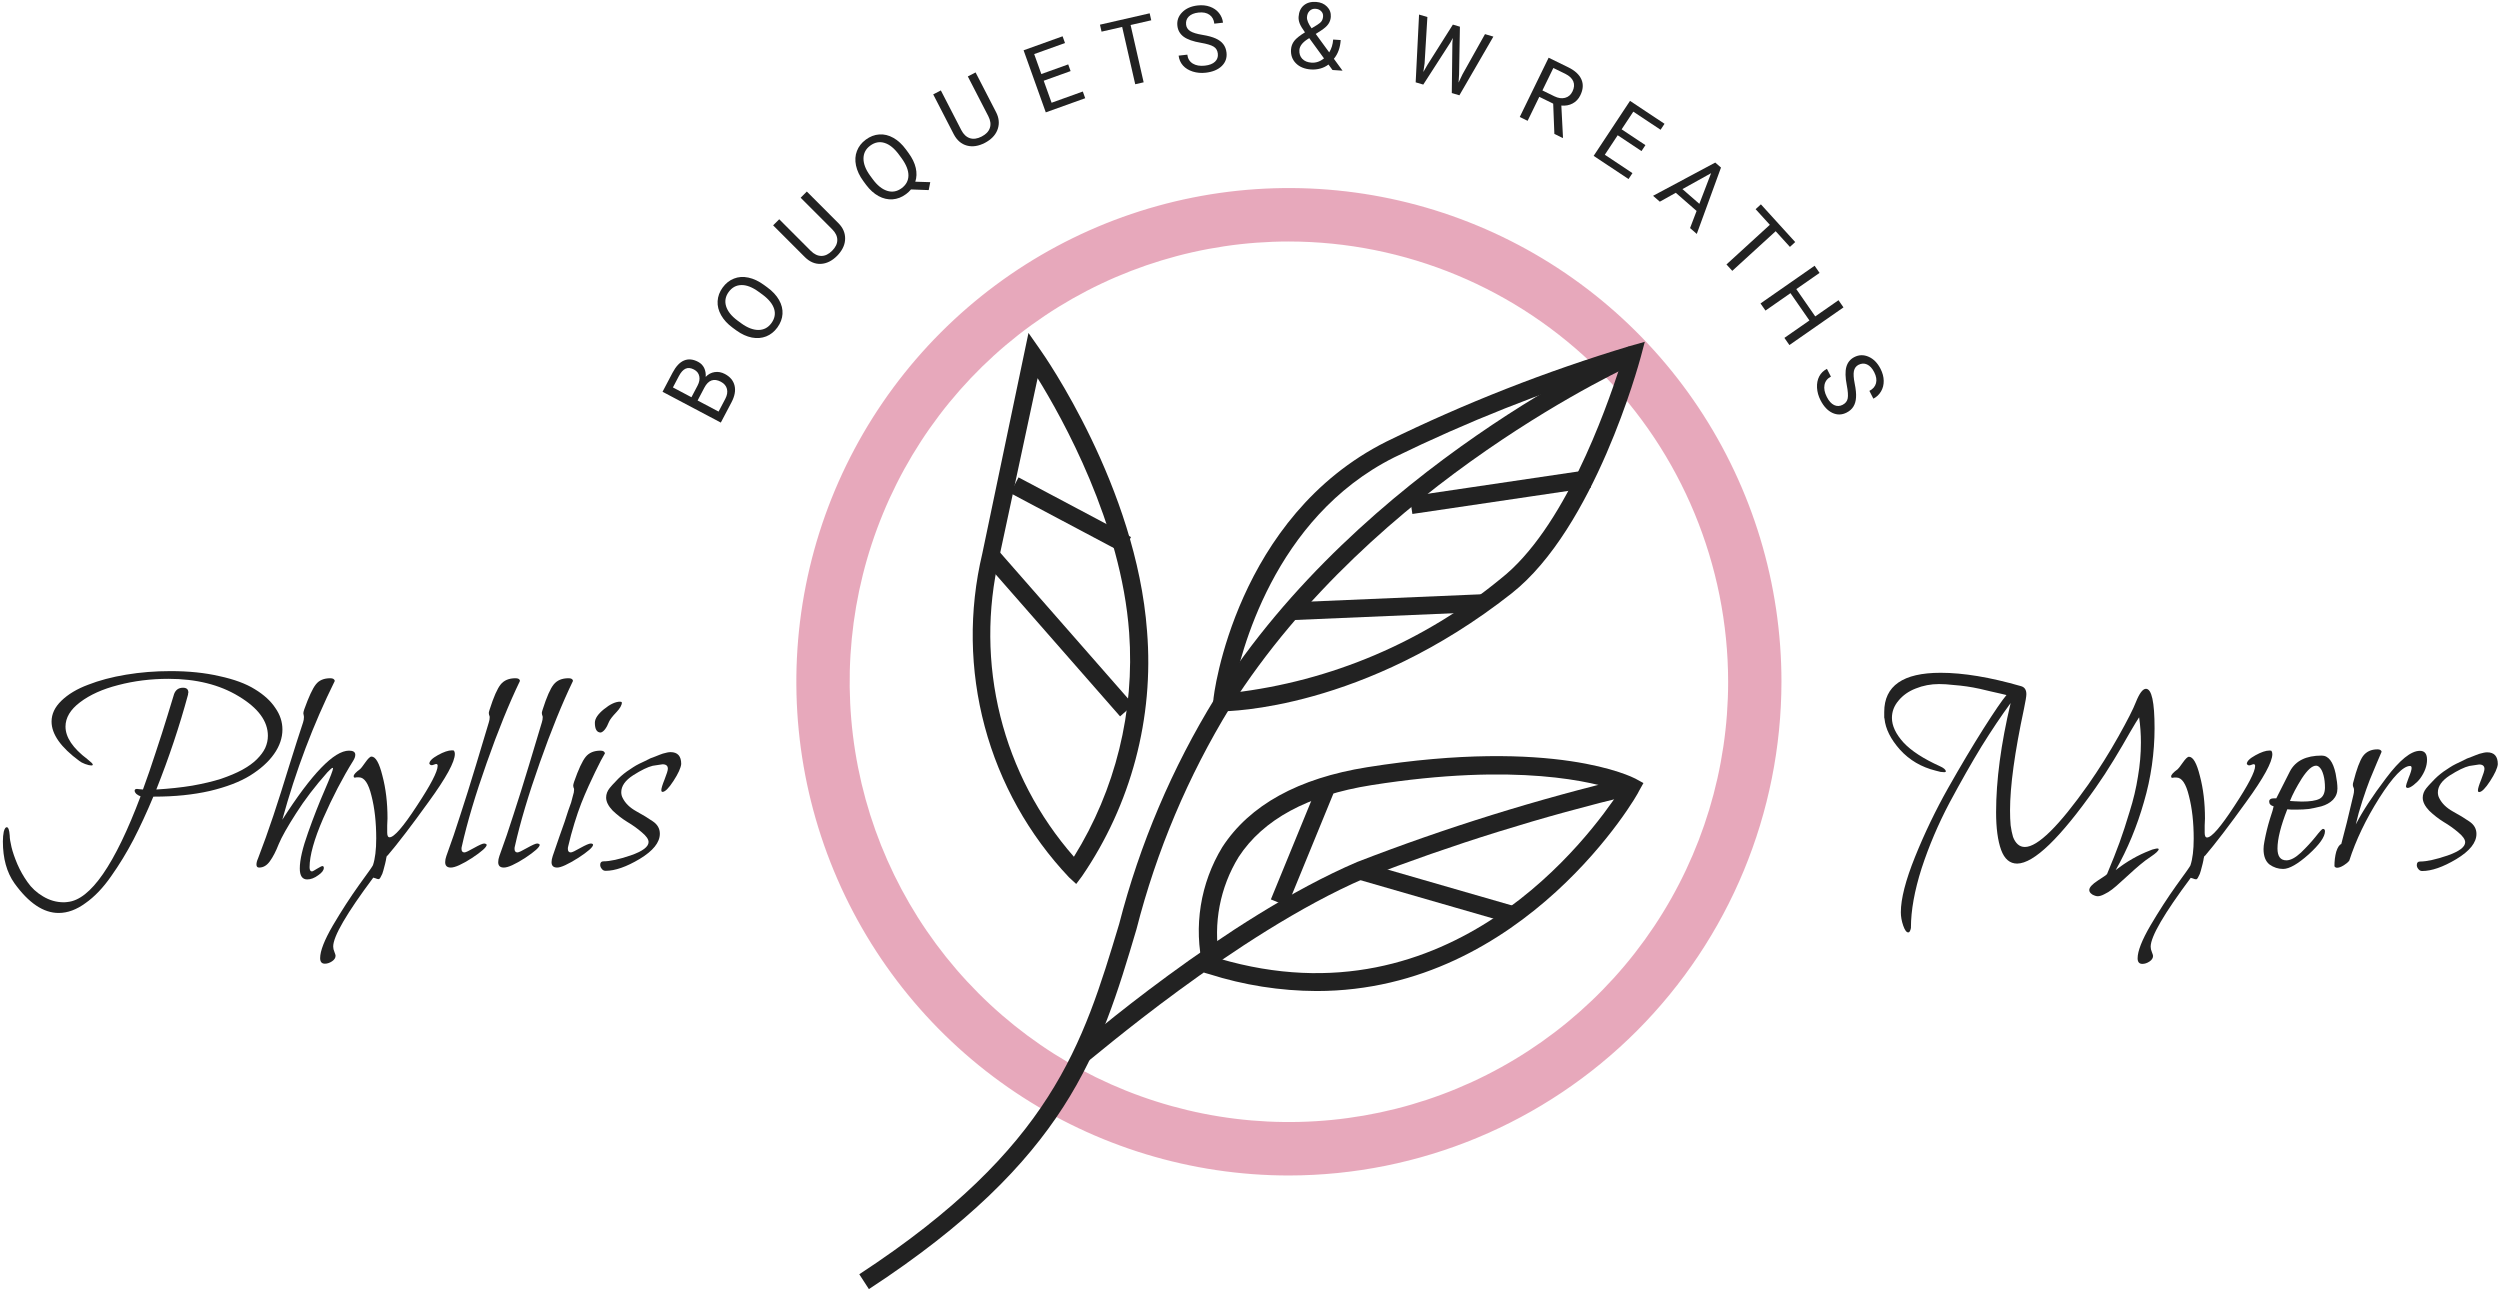
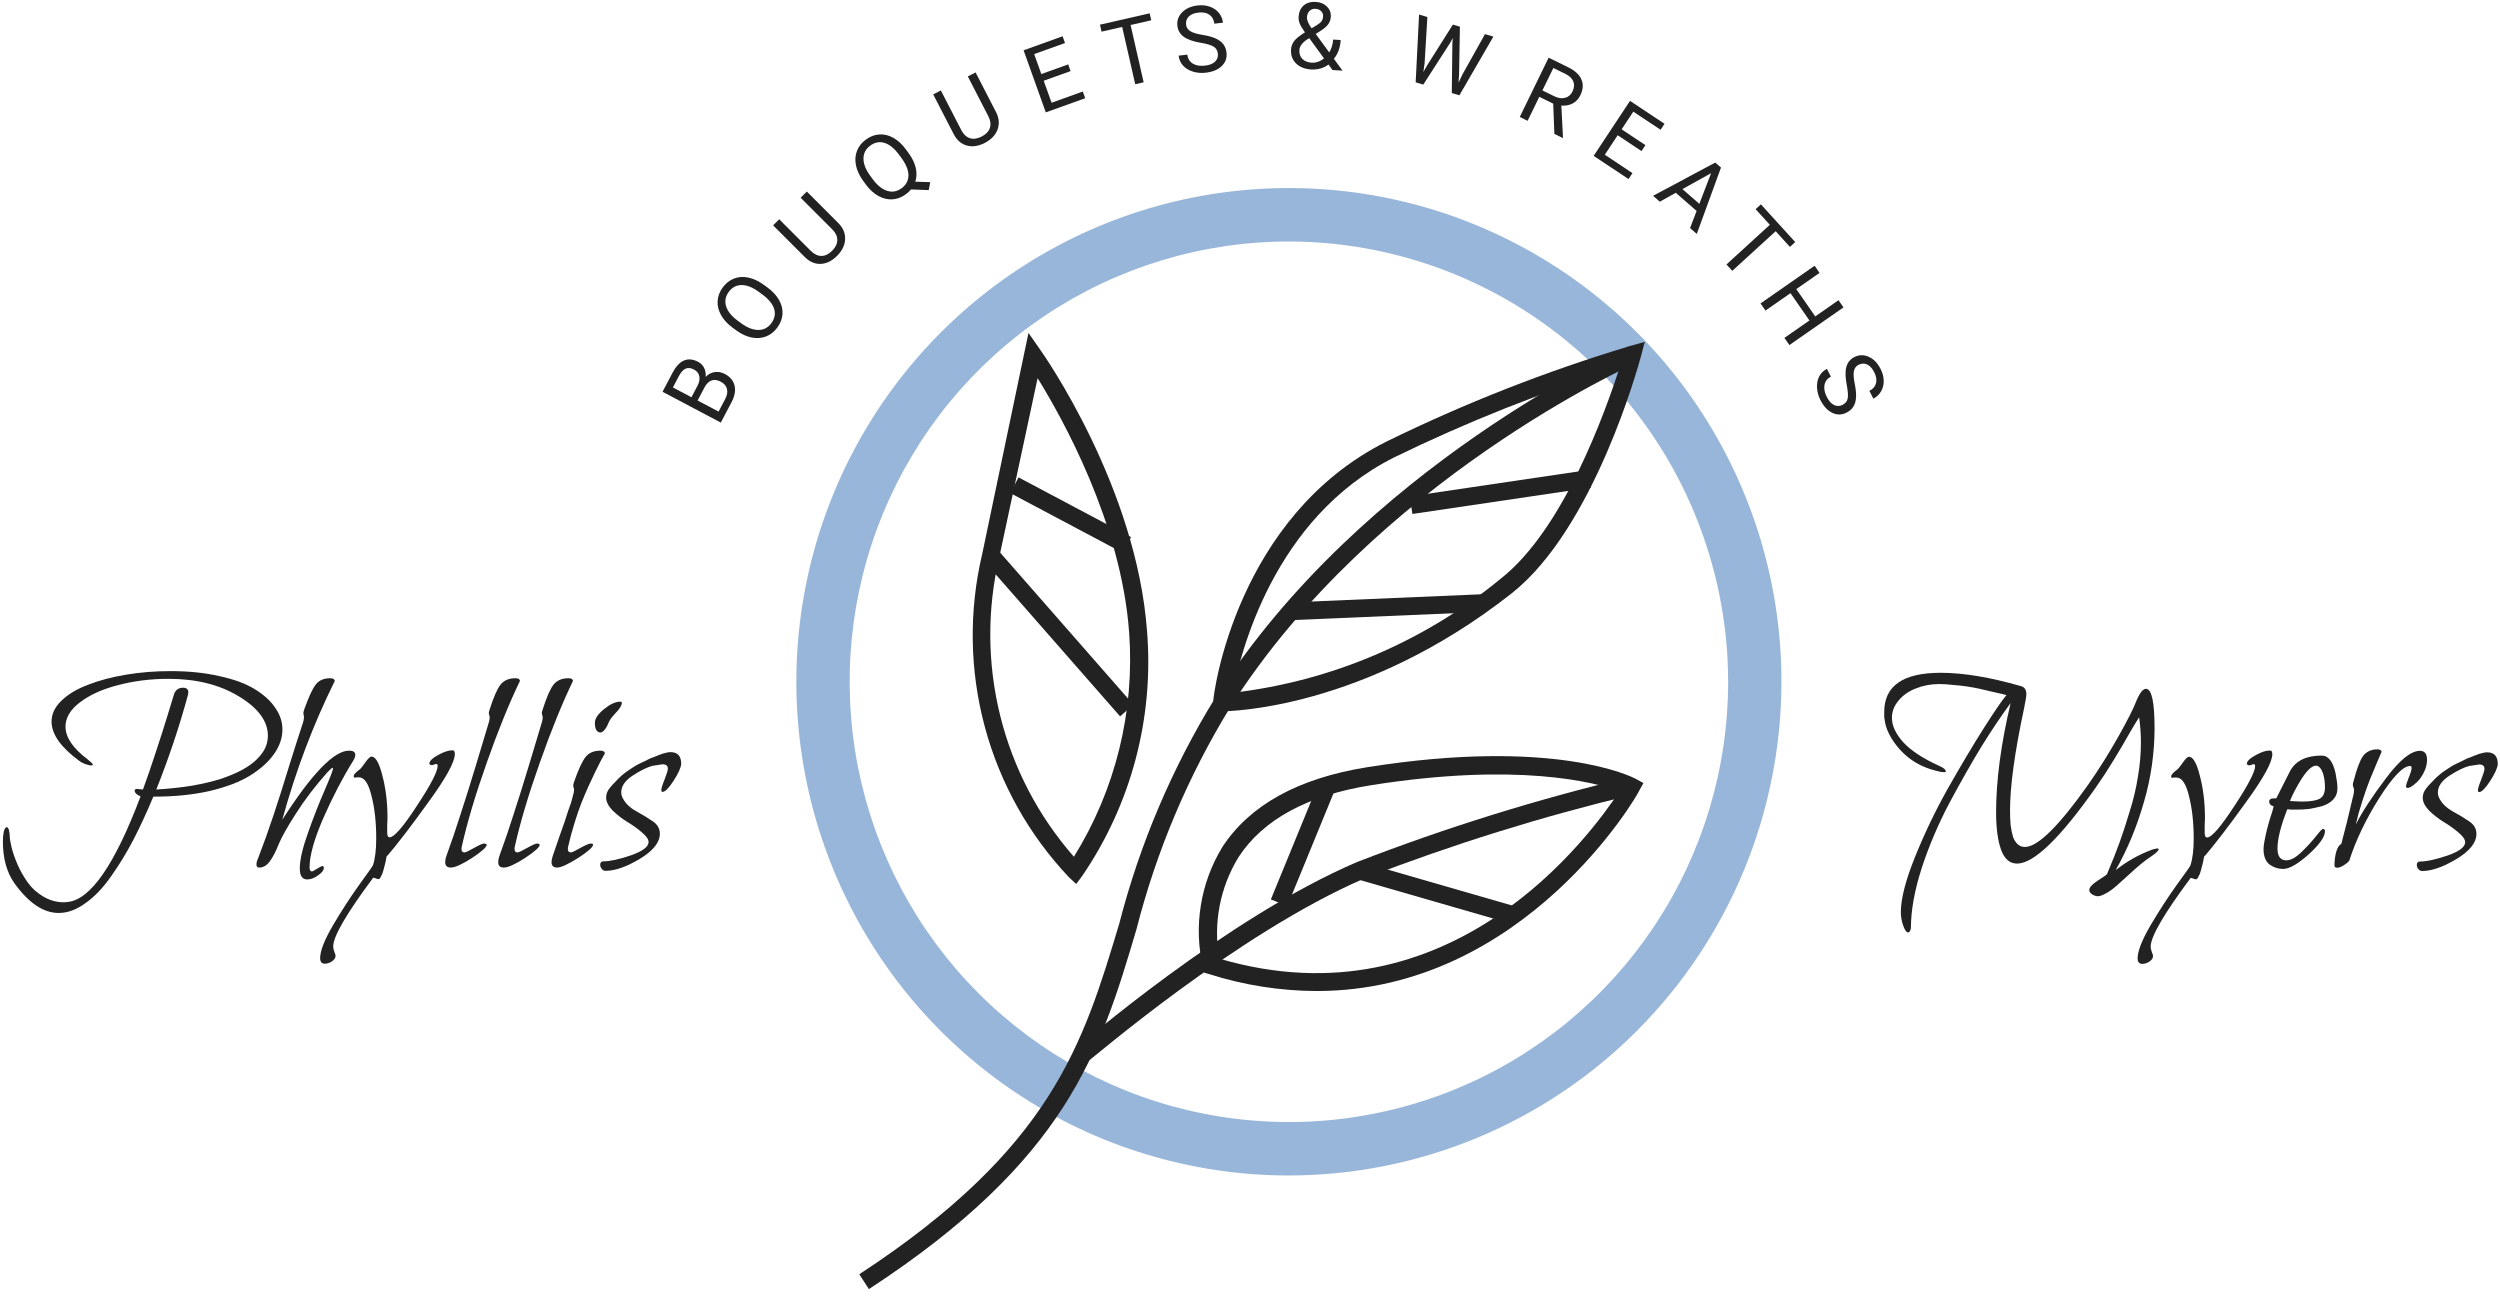
<svg xmlns="http://www.w3.org/2000/svg" width="194" height="101" viewBox="0 0 194 101" fill="none">
-   <path d="M100.019 91.218C92.459 91.218 85.069 88.971 78.784 84.761C72.498 80.551 67.599 74.567 64.706 67.567C61.813 60.566 61.056 52.862 62.531 45.431C64.006 37.999 67.646 31.172 72.992 25.814C78.337 20.456 85.148 16.807 92.562 15.329C99.976 13.85 107.662 14.609 114.646 17.509C121.63 20.409 127.599 25.319 131.799 31.62C135.999 37.92 138.241 45.328 138.241 52.905C138.229 63.062 134.198 72.801 127.033 79.983C119.867 87.165 110.152 91.206 100.019 91.218ZM100.019 18.74C93.278 18.74 86.688 20.743 81.082 24.497C75.477 28.252 71.108 33.588 68.529 39.831C65.949 46.073 65.274 52.943 66.589 59.57C67.904 66.198 71.15 72.285 75.917 77.064C80.684 81.842 86.757 85.096 93.369 86.414C99.981 87.732 106.834 87.056 113.063 84.47C119.291 81.884 124.614 77.505 128.359 71.886C132.105 66.268 134.104 59.662 134.104 52.905C134.092 43.847 130.497 35.164 124.107 28.759C117.718 22.355 109.055 18.752 100.019 18.74Z" fill="#D05278" fill-opacity="0.5" />
+   <path d="M100.019 91.218C92.459 91.218 85.069 88.971 78.784 84.761C72.498 80.551 67.599 74.567 64.706 67.567C61.813 60.566 61.056 52.862 62.531 45.431C64.006 37.999 67.646 31.172 72.992 25.814C78.337 20.456 85.148 16.807 92.562 15.329C99.976 13.85 107.662 14.609 114.646 17.509C121.63 20.409 127.599 25.319 131.799 31.62C135.999 37.92 138.241 45.328 138.241 52.905C138.229 63.062 134.198 72.801 127.033 79.983C119.867 87.165 110.152 91.206 100.019 91.218ZM100.019 18.74C93.278 18.74 86.688 20.743 81.082 24.497C75.477 28.252 71.108 33.588 68.529 39.831C65.949 46.073 65.274 52.943 66.589 59.57C67.904 66.198 71.15 72.285 75.917 77.064C80.684 81.842 86.757 85.096 93.369 86.414C99.981 87.732 106.834 87.056 113.063 84.47C119.291 81.884 124.614 77.505 128.359 71.886C132.105 66.268 134.104 59.662 134.104 52.905C134.092 43.847 130.497 35.164 124.107 28.759C117.718 22.355 109.055 18.752 100.019 18.74Z" fill="#336eb5" fill-opacity="0.5" />
  <path d="M83.514 68.596L82.961 68.087C79.842 64.792 77.591 60.768 76.415 56.381C75.239 51.995 75.174 47.383 76.225 42.964L79.81 25.836L80.721 27.139C81.02 27.558 88.189 37.799 89.011 48.983C89.557 55.714 87.775 62.428 83.962 67.997L83.514 68.596ZM80.527 29.31L77.54 43.248C76.587 47.304 76.616 51.529 77.624 55.571C78.632 59.614 80.59 63.355 83.335 66.484C86.564 61.286 88.065 55.195 87.622 49.087C87.009 40.613 82.454 32.469 80.497 29.31H80.527Z" fill="#222222" />
  <path d="M102.17 76.904C99.336 76.893 96.52 76.448 93.82 75.587L93.447 75.482L93.357 75.108C92.606 71.908 93.143 68.541 94.851 65.736C96.972 62.472 100.751 60.391 106.083 59.537C120.676 57.217 126.665 60.301 126.904 60.421L127.531 60.765L127.188 61.379C127.173 61.558 118.346 76.904 102.17 76.904ZM94.612 74.389C112.64 79.689 123.454 64.762 125.679 61.394C123.753 60.705 117.763 59.133 106.411 60.93C101.482 61.708 98.017 63.595 96.12 66.499C94.671 68.855 94.134 71.663 94.612 74.389Z" fill="#222222" />
  <path d="M94.836 55.196H94.059L94.149 54.417C94.149 53.833 95.956 40.089 107.591 34.265C113.674 31.285 119.988 28.807 126.471 26.854L127.636 26.525L127.322 27.708C127.173 28.247 123.723 40.988 117.3 46.048C105.814 55.091 95.284 55.196 94.836 55.196ZM125.679 28.546C119.682 30.415 113.835 32.737 108.189 35.493C98.809 40.194 96.24 50.749 95.657 53.758C103.284 52.87 110.495 49.804 116.434 44.925C121.378 41.062 124.589 31.855 125.679 28.546Z" fill="#222222" />
  <path d="M67.427 100.036L66.681 98.883C81.632 89.092 84.037 81.037 86.845 71.71C88.439 65.508 90.957 59.583 94.313 54.133C105.709 36.167 126.217 26.974 126.426 26.884L126.979 28.157C126.785 28.247 106.65 37.275 95.478 54.866C92.199 60.216 89.742 66.031 88.189 72.114C85.351 81.696 82.812 89.975 67.427 100.036Z" fill="#222222" />
  <path d="M84.425 82.354L83.529 81.306C83.648 81.216 95.15 71.23 105.321 66.888C112.22 64.217 119.291 62.016 126.486 60.301L126.8 61.648C119.692 63.347 112.706 65.523 105.889 68.161C95.896 72.473 84.545 82.354 84.425 82.354Z" fill="#222222" />
  <path d="M105.776 66.929L105.396 68.252L117.524 71.754L117.904 70.431L105.776 66.929Z" fill="#222222" />
  <path d="M102.207 61.042L98.619 69.794L99.89 70.318L103.478 61.566L102.207 61.042Z" fill="#222222" />
  <path d="M115.121 46.109L100.242 46.742L100.301 48.118L115.179 47.485L115.121 46.109Z" fill="#222222" />
  <path d="M123.259 36.469L109.399 38.521L109.6 39.884L123.46 37.832L123.259 36.469Z" fill="#222222" />
  <path d="M77.404 42.645L76.372 43.553L86.918 55.59L87.95 54.681L77.404 42.645Z" fill="#222222" />
  <path d="M79.039 37.045L78.396 38.263L87.122 42.893L87.765 41.676L79.039 37.045Z" fill="#222222" />
  <path d="M10.633 61.22C10.679 61.22 10.748 61.228 10.84 61.243C10.947 61.259 11.032 61.266 11.093 61.266C11.431 60.345 11.761 59.386 12.083 58.388C12.421 57.375 12.728 56.415 13.004 55.509C13.281 54.604 13.45 54.051 13.511 53.851C13.634 53.529 13.864 53.368 14.202 53.368C14.478 53.368 14.616 53.491 14.616 53.736C14.616 53.767 14.609 53.798 14.593 53.828C14.593 53.844 14.593 53.867 14.593 53.897C13.933 56.338 13.112 58.795 12.129 61.266C13.143 61.205 14.071 61.105 14.916 60.967C15.775 60.813 16.52 60.637 17.149 60.437C17.779 60.222 18.324 59.992 18.784 59.746C19.26 59.485 19.644 59.209 19.936 58.917C20.227 58.626 20.442 58.334 20.581 58.042C20.719 57.735 20.788 57.421 20.788 57.098C20.788 55.962 20.035 54.941 18.531 54.036C17.042 53.13 15.223 52.677 13.073 52.677C11.707 52.677 10.41 52.838 9.182 53.16C7.969 53.468 6.979 53.913 6.211 54.496C5.459 55.064 5.083 55.694 5.083 56.384C5.083 57.213 5.651 58.058 6.787 58.917C7.063 59.132 7.201 59.27 7.201 59.332C7.201 59.378 7.163 59.401 7.086 59.401C6.979 59.401 6.818 59.363 6.603 59.286C6.403 59.209 6.257 59.132 6.165 59.056C4.722 57.996 4.001 56.975 4.001 55.993C4.001 55.41 4.254 54.872 4.761 54.381C5.283 53.874 5.973 53.46 6.833 53.138C7.693 52.8 8.675 52.539 9.781 52.355C10.886 52.17 12.037 52.078 13.235 52.078C14.647 52.078 15.914 52.209 17.034 52.47C18.17 52.715 19.084 53.053 19.774 53.483C20.481 53.913 21.01 54.396 21.363 54.934C21.732 55.456 21.916 56.016 21.916 56.615C21.916 57.259 21.701 57.889 21.271 58.503C20.841 59.117 20.22 59.677 19.406 60.184C18.608 60.675 17.564 61.074 16.274 61.381C14.985 61.673 13.557 61.819 11.991 61.819C11.96 61.819 11.93 61.819 11.899 61.819C11.393 63.032 10.878 64.145 10.356 65.158C9.834 66.156 9.259 67.1 8.629 67.99C8 68.896 7.332 69.594 6.626 70.086C5.935 70.592 5.244 70.846 4.553 70.846C3.371 70.846 2.228 70.078 1.122 68.543C0.523 67.699 0.224 66.616 0.224 65.296C0.224 65.004 0.247 64.751 0.293 64.536C0.355 64.306 0.431 64.191 0.523 64.191C0.646 64.191 0.723 64.406 0.754 64.835C0.754 65.05 0.8 65.35 0.892 65.734C0.984 66.117 1.138 66.563 1.352 67.069C1.567 67.56 1.828 68.021 2.135 68.451C2.442 68.896 2.842 69.264 3.333 69.556C3.839 69.863 4.377 70.017 4.945 70.017C5.052 70.017 5.152 70.009 5.244 69.994C7.025 69.825 8.913 67.092 10.909 61.796C10.786 61.75 10.679 61.688 10.586 61.612C10.494 61.52 10.448 61.435 10.448 61.358C10.448 61.266 10.51 61.22 10.633 61.22Z" fill="#222222" />
  <path d="M27.409 59.033C26.579 60.368 25.804 61.857 25.083 63.5C24.377 65.127 24.023 66.394 24.023 67.299C24.023 67.514 24.085 67.622 24.208 67.622C24.254 67.622 24.384 67.553 24.599 67.415C24.829 67.276 24.968 67.207 25.014 67.207C25.09 67.207 25.129 67.253 25.129 67.346C25.129 67.53 24.983 67.722 24.691 67.921C24.4 68.136 24.116 68.244 23.839 68.244C23.456 68.244 23.264 67.96 23.264 67.392C23.264 66.731 23.479 65.803 23.908 64.605C24.338 63.392 24.768 62.295 25.198 61.312C25.628 60.314 25.843 59.754 25.843 59.631C25.843 59.601 25.835 59.585 25.82 59.585C25.758 59.585 25.62 59.7 25.405 59.931C24.438 61.021 23.624 62.088 22.964 63.132C22.304 64.16 21.859 64.951 21.629 65.503C21.414 66.056 21.183 66.501 20.938 66.839C20.707 67.161 20.431 67.323 20.109 67.323C19.971 67.323 19.901 67.246 19.901 67.092C19.901 66.954 19.94 66.8 20.017 66.632C20.431 65.557 20.83 64.444 21.214 63.293C21.598 62.141 22.005 60.859 22.435 59.447C22.88 58.019 23.241 56.891 23.517 56.062C23.563 55.924 23.586 55.786 23.586 55.648C23.586 55.586 23.578 55.532 23.563 55.486C23.548 55.425 23.54 55.379 23.54 55.348C23.54 55.287 23.563 55.187 23.609 55.049C23.962 54.066 24.261 53.422 24.507 53.114C24.753 52.792 25.129 52.631 25.635 52.631C25.835 52.631 25.95 52.7 25.981 52.838C24.308 56.215 22.949 59.808 21.905 63.615C24.192 60.038 25.919 58.25 27.086 58.25C27.409 58.25 27.57 58.357 27.57 58.572C27.57 58.71 27.516 58.864 27.409 59.033Z" fill="#222222" />
  <path d="M35.228 58.25C35.274 58.326 35.297 58.411 35.297 58.503C35.297 59.117 34.622 60.353 33.271 62.21C31.935 64.068 30.86 65.473 30.047 66.424V66.378C30.031 66.378 30.008 66.44 29.978 66.563C29.962 66.685 29.932 66.839 29.886 67.023C29.84 67.207 29.794 67.384 29.747 67.553C29.701 67.737 29.64 67.891 29.563 68.013C29.502 68.151 29.44 68.221 29.379 68.221C29.318 68.221 29.233 68.198 29.126 68.151C29.034 68.121 28.98 68.105 28.965 68.105C26.892 70.884 25.856 72.665 25.856 73.448C25.856 73.586 25.887 73.724 25.948 73.862C26.009 74.016 26.04 74.116 26.04 74.162C26.04 74.331 25.948 74.476 25.764 74.599C25.579 74.722 25.395 74.783 25.211 74.783C24.965 74.783 24.843 74.638 24.843 74.346C24.843 73.793 25.173 72.949 25.833 71.813C26.493 70.692 27.168 69.648 27.859 68.681C28.565 67.714 28.926 67.2 28.942 67.138C29.11 66.632 29.195 65.941 29.195 65.066C29.195 63.807 29.072 62.702 28.826 61.75C28.596 60.798 28.274 60.322 27.859 60.322C27.813 60.322 27.752 60.322 27.675 60.322L27.537 60.345C27.475 60.345 27.445 60.307 27.445 60.23C27.445 60.107 27.613 59.923 27.951 59.677C27.997 59.647 28.128 59.478 28.343 59.171C28.558 58.864 28.719 58.71 28.826 58.71C29.149 58.71 29.433 59.209 29.678 60.207C29.939 61.19 30.07 62.287 30.07 63.5C30.07 63.623 30.062 63.807 30.047 64.053C30.047 64.298 30.047 64.482 30.047 64.605C30.047 64.851 30.108 64.974 30.231 64.974C30.584 64.974 31.29 64.16 32.349 62.533C33.424 60.906 33.962 59.869 33.962 59.424C33.962 59.332 33.923 59.286 33.846 59.286C33.816 59.286 33.762 59.301 33.685 59.332C33.608 59.363 33.547 59.378 33.501 59.378C33.424 59.378 33.363 59.34 33.317 59.263C33.317 59.063 33.539 58.841 33.984 58.595C34.43 58.349 34.791 58.227 35.067 58.227C35.144 58.227 35.197 58.234 35.228 58.25Z" fill="#222222" />
  <path d="M40.349 52.838C39.505 54.588 38.645 56.707 37.77 59.194C36.895 61.665 36.25 63.83 35.836 65.688C35.82 65.734 35.812 65.795 35.812 65.872C35.812 66.056 35.889 66.148 36.043 66.148C36.135 66.148 36.38 66.033 36.78 65.803C37.194 65.572 37.455 65.457 37.563 65.457C37.655 65.457 37.724 65.488 37.77 65.549C37.77 65.734 37.386 66.079 36.618 66.586C35.851 67.077 35.306 67.323 34.983 67.323C34.692 67.323 34.546 67.184 34.546 66.908C34.546 66.754 34.577 66.593 34.638 66.424C35.037 65.334 35.406 64.252 35.743 63.178C36.096 62.103 36.496 60.829 36.941 59.355C37.386 57.866 37.716 56.768 37.931 56.062C37.977 55.924 38 55.786 38 55.648C38 55.586 37.985 55.532 37.954 55.486C37.939 55.425 37.931 55.371 37.931 55.325C37.931 55.279 37.954 55.187 38 55.049C38.307 54.082 38.591 53.437 38.852 53.114C39.113 52.792 39.497 52.631 40.004 52.631C40.218 52.631 40.334 52.7 40.349 52.838Z" fill="#222222" />
  <path d="M44.464 52.838C43.62 54.588 42.76 56.707 41.885 59.194C41.01 61.665 40.365 63.83 39.951 65.688C39.935 65.734 39.928 65.795 39.928 65.872C39.928 66.056 40.005 66.148 40.158 66.148C40.25 66.148 40.496 66.033 40.895 65.803C41.309 65.572 41.57 65.457 41.678 65.457C41.77 65.457 41.839 65.488 41.885 65.549C41.885 65.734 41.501 66.079 40.734 66.586C39.966 67.077 39.421 67.323 39.099 67.323C38.807 67.323 38.661 67.184 38.661 66.908C38.661 66.754 38.692 66.593 38.753 66.424C39.153 65.334 39.521 64.252 39.859 63.178C40.212 62.103 40.611 60.829 41.056 59.355C41.501 57.866 41.831 56.768 42.046 56.062C42.092 55.924 42.115 55.786 42.115 55.648C42.115 55.586 42.1 55.532 42.069 55.486C42.054 55.425 42.046 55.371 42.046 55.325C42.046 55.279 42.069 55.187 42.115 55.049C42.422 54.082 42.706 53.437 42.967 53.114C43.228 52.792 43.612 52.631 44.119 52.631C44.334 52.631 44.449 52.7 44.464 52.838Z" fill="#222222" />
  <path d="M48.257 54.519C48.257 54.719 48.111 54.972 47.82 55.279C47.528 55.586 47.344 55.824 47.267 55.993C47.067 56.499 46.852 56.783 46.622 56.845C46.315 56.845 46.162 56.592 46.162 56.085C46.162 55.763 46.4 55.41 46.875 55.026C47.351 54.642 47.766 54.45 48.119 54.45C48.196 54.45 48.242 54.473 48.257 54.519ZM46.944 58.457C46.914 58.503 46.806 58.695 46.622 59.033C46.453 59.37 46.307 59.662 46.185 59.908C46.062 60.153 45.893 60.514 45.678 60.99C45.463 61.466 45.271 61.919 45.102 62.349C44.934 62.778 44.757 63.293 44.573 63.891C44.389 64.49 44.227 65.089 44.089 65.688C44.074 65.734 44.066 65.795 44.066 65.872C44.066 66.056 44.143 66.148 44.296 66.148C44.389 66.148 44.634 66.033 45.033 65.803C45.448 65.572 45.716 65.457 45.839 65.457C45.947 65.457 46.008 65.488 46.023 65.549C46.023 65.734 45.632 66.079 44.849 66.586C44.066 67.077 43.529 67.323 43.237 67.323C42.945 67.323 42.8 67.184 42.8 66.908C42.8 66.77 42.83 66.609 42.892 66.424C43.06 65.948 43.229 65.457 43.398 64.951C43.583 64.444 43.721 64.053 43.813 63.776C43.905 63.5 43.997 63.216 44.089 62.924C44.197 62.633 44.273 62.418 44.319 62.279C44.365 62.126 44.404 61.98 44.434 61.842C44.481 61.688 44.511 61.573 44.527 61.496C44.542 61.42 44.55 61.343 44.55 61.266C44.55 61.205 44.534 61.151 44.504 61.105C44.488 61.044 44.481 60.998 44.481 60.967C44.481 60.906 44.504 60.806 44.55 60.667C44.887 59.7 45.187 59.056 45.448 58.733C45.709 58.411 46.093 58.25 46.599 58.25C46.799 58.25 46.914 58.319 46.944 58.457Z" fill="#222222" />
  <path d="M52.862 59.286C52.831 59.593 52.632 60.03 52.263 60.598C51.895 61.166 51.611 61.45 51.411 61.45C51.35 61.45 51.319 61.404 51.319 61.312C51.319 61.174 51.404 60.898 51.572 60.483C51.741 60.053 51.826 59.777 51.826 59.654C51.826 59.424 51.688 59.309 51.411 59.309C51.365 59.309 51.112 59.347 50.651 59.424C50.267 59.516 49.761 59.762 49.131 60.161C48.517 60.56 48.21 60.998 48.21 61.474C48.21 61.642 48.249 61.796 48.325 61.934C48.525 62.333 48.87 62.671 49.362 62.947C49.868 63.224 50.298 63.485 50.651 63.73C51.02 63.976 51.204 64.298 51.204 64.697C51.204 65.373 50.682 66.025 49.638 66.655C48.609 67.269 47.727 67.576 46.99 67.576C46.867 67.576 46.767 67.522 46.691 67.415C46.614 67.323 46.575 67.223 46.575 67.115C46.575 66.931 46.66 66.839 46.829 66.839C47.335 66.839 48.041 66.685 48.947 66.378C49.868 66.056 50.329 65.711 50.329 65.342C50.329 65.127 50.152 64.874 49.799 64.582C49.462 64.29 49.085 64.022 48.671 63.776C48.272 63.531 47.896 63.239 47.542 62.901C47.205 62.548 47.036 62.21 47.036 61.888C47.036 61.627 47.128 61.381 47.312 61.151C47.45 60.982 47.596 60.821 47.75 60.667C47.903 60.499 48.049 60.353 48.187 60.23C48.325 60.107 48.479 59.984 48.648 59.862C48.832 59.739 48.993 59.631 49.131 59.539C49.27 59.447 49.431 59.355 49.615 59.263C49.799 59.171 49.945 59.102 50.053 59.056C50.16 58.994 50.298 58.925 50.467 58.848C50.651 58.772 50.774 58.725 50.836 58.71C50.912 58.679 51.027 58.633 51.181 58.572C51.334 58.511 51.419 58.48 51.434 58.48C51.695 58.403 51.895 58.365 52.033 58.365C52.586 58.365 52.862 58.672 52.862 59.286Z" fill="#222222" />
  <path d="M166.526 53.452C166.971 53.452 167.194 54.473 167.194 56.514C167.194 57.451 167.125 58.41 166.986 59.393C166.848 60.36 166.641 61.312 166.365 62.248C166.104 63.169 165.789 64.075 165.421 64.966C165.052 65.856 164.638 66.708 164.177 67.522C165.021 66.862 165.904 66.355 166.825 66.002C166.963 65.94 167.079 65.902 167.171 65.887C167.278 65.856 167.363 65.841 167.424 65.841C167.485 65.856 167.516 65.871 167.516 65.887C167.516 66.009 167.309 66.209 166.894 66.485C166.633 66.654 166.357 66.862 166.065 67.107C165.774 67.353 165.513 67.583 165.282 67.798C165.052 68.013 164.814 68.228 164.569 68.443C164.323 68.673 164.1 68.865 163.901 69.018C163.701 69.172 163.502 69.295 163.302 69.387C163.102 69.494 162.926 69.548 162.772 69.548C162.696 69.548 162.604 69.525 162.496 69.479C162.404 69.448 162.32 69.394 162.243 69.318C162.166 69.241 162.128 69.156 162.128 69.064C162.128 68.865 162.35 68.619 162.795 68.328C163.256 68.036 163.494 67.867 163.509 67.821C163.908 66.869 164.231 66.055 164.476 65.38C164.722 64.704 164.983 63.906 165.259 62.985C165.551 62.064 165.766 61.158 165.904 60.268C166.058 59.377 166.134 58.495 166.134 57.62C166.134 56.96 166.088 56.307 165.996 55.662C165.889 55.816 165.651 56.207 165.282 56.837C164.929 57.466 164.515 58.172 164.039 58.955C163.563 59.738 163.087 60.468 162.611 61.143C159.863 65.042 157.837 67 156.532 67.015C155.964 67.015 155.549 66.662 155.288 65.956C155.027 65.234 154.897 64.259 154.897 63.031C154.897 60.56 155.273 57.735 156.025 54.557C155.304 55.54 154.552 56.66 153.769 57.919C153.001 59.178 152.172 60.636 151.282 62.294C150.407 63.952 149.685 65.649 149.117 67.383C148.564 69.118 148.288 70.653 148.288 71.989V72.012C148.242 72.242 148.173 72.357 148.081 72.357C147.943 72.357 147.812 72.181 147.689 71.828C147.567 71.475 147.505 71.129 147.505 70.791C147.505 69.748 147.874 68.312 148.61 66.485C149.347 64.659 150.199 62.885 151.167 61.166C152.149 59.431 153.062 57.896 153.907 56.56C154.766 55.209 155.365 54.334 155.703 53.935C155.626 53.92 155.465 53.882 155.219 53.82C154.974 53.759 154.736 53.705 154.505 53.659C154.275 53.598 153.984 53.529 153.63 53.452C153.277 53.375 152.94 53.314 152.617 53.267C152.31 53.221 151.957 53.183 151.558 53.152C151.174 53.106 150.813 53.083 150.476 53.083C149.831 53.083 149.225 53.198 148.656 53.429C148.104 53.644 147.659 53.958 147.321 54.373C146.983 54.772 146.814 55.217 146.814 55.708C146.814 56.322 147.114 56.96 147.712 57.62C148.311 58.264 149.255 58.879 150.545 59.462C150.821 59.585 150.975 59.715 151.005 59.853C151.005 59.869 150.99 59.884 150.959 59.9C150.944 59.915 150.913 59.922 150.867 59.922C150.79 59.922 150.698 59.915 150.591 59.9C150.499 59.869 150.376 59.838 150.222 59.807C149.102 59.531 148.173 58.986 147.436 58.172C146.715 57.359 146.315 56.56 146.239 55.778C146.239 55.747 146.231 55.716 146.216 55.685C146.216 55.639 146.216 55.601 146.216 55.57C146.216 55.524 146.216 55.486 146.216 55.455C146.216 55.409 146.216 55.371 146.216 55.34C146.216 55.309 146.216 55.279 146.216 55.248C146.216 53.221 147.674 52.208 150.591 52.208C152.356 52.208 154.436 52.554 156.831 53.245C157.108 53.321 157.246 53.529 157.246 53.866C157.246 54.035 157.184 54.411 157.062 54.995C156.34 58.372 155.979 61.005 155.979 62.893C155.979 63.323 155.995 63.707 156.025 64.044C156.071 64.382 156.133 64.681 156.21 64.942C156.302 65.188 156.424 65.38 156.578 65.518C156.731 65.656 156.916 65.725 157.131 65.725C158.129 65.725 159.771 64.106 162.059 60.867C162.903 59.654 163.678 58.418 164.384 57.159C165.091 55.9 165.543 55.01 165.743 54.488C166.019 53.797 166.28 53.452 166.526 53.452Z" fill="#222222" />
  <path d="M176.264 58.264C176.31 58.341 176.333 58.426 176.333 58.518C176.333 59.132 175.658 60.368 174.307 62.225C172.971 64.083 171.896 65.487 171.083 66.439V66.393C171.067 66.393 171.044 66.455 171.014 66.578C170.998 66.7 170.968 66.854 170.922 67.038C170.876 67.222 170.83 67.399 170.783 67.568C170.737 67.752 170.676 67.905 170.599 68.028C170.538 68.166 170.476 68.235 170.415 68.235C170.354 68.235 170.269 68.212 170.162 68.166C170.07 68.136 170.016 68.12 170.001 68.12C167.928 70.899 166.892 72.68 166.892 73.463C166.892 73.601 166.923 73.739 166.984 73.877C167.045 74.031 167.076 74.13 167.076 74.177C167.076 74.345 166.984 74.491 166.8 74.614C166.615 74.737 166.431 74.798 166.247 74.798C166.001 74.798 165.879 74.652 165.879 74.361C165.879 73.808 166.209 72.964 166.869 71.828C167.529 70.707 168.204 69.663 168.895 68.696C169.601 67.729 169.962 67.215 169.978 67.153C170.146 66.647 170.231 65.956 170.231 65.081C170.231 63.822 170.108 62.717 169.862 61.765C169.632 60.813 169.31 60.337 168.895 60.337C168.849 60.337 168.788 60.337 168.711 60.337L168.573 60.36C168.511 60.36 168.481 60.322 168.481 60.245C168.481 60.122 168.65 59.938 168.987 59.692C169.033 59.661 169.164 59.493 169.379 59.186C169.594 58.879 169.755 58.725 169.862 58.725C170.185 58.725 170.469 59.224 170.714 60.222C170.975 61.204 171.106 62.302 171.106 63.515C171.106 63.638 171.098 63.822 171.083 64.067C171.083 64.313 171.083 64.497 171.083 64.62C171.083 64.866 171.144 64.989 171.267 64.989C171.62 64.989 172.326 64.175 173.386 62.548C174.46 60.92 174.998 59.884 174.998 59.439C174.998 59.347 174.959 59.301 174.882 59.301C174.852 59.301 174.798 59.316 174.721 59.347C174.644 59.377 174.583 59.393 174.537 59.393C174.46 59.393 174.399 59.355 174.353 59.278C174.353 59.078 174.575 58.855 175.021 58.61C175.466 58.364 175.827 58.242 176.103 58.242C176.18 58.242 176.233 58.249 176.264 58.264Z" fill="#222222" />
  <path d="M181.247 60.038C181.339 60.514 181.385 60.897 181.385 61.189C181.385 61.527 181.27 61.818 181.04 62.064C180.809 62.294 180.51 62.463 180.141 62.571C179.773 62.663 179.443 62.732 179.151 62.778C178.86 62.809 178.583 62.824 178.322 62.824C178.169 62.824 177.992 62.824 177.793 62.824C177.608 62.809 177.509 62.801 177.493 62.801C176.987 64.091 176.733 65.104 176.733 65.841C176.733 66.455 176.964 66.762 177.424 66.762C177.747 66.762 178.123 66.562 178.553 66.163C178.982 65.749 179.359 65.342 179.681 64.942C180.003 64.528 180.195 64.321 180.257 64.321C180.364 64.321 180.418 64.382 180.418 64.505C180.418 64.935 179.996 65.534 179.151 66.301C178.307 67.053 177.647 67.43 177.171 67.43C176.787 67.43 176.434 67.314 176.112 67.084C175.805 66.838 175.651 66.439 175.651 65.887C175.651 65.718 175.674 65.518 175.72 65.288C175.828 64.704 175.966 64.136 176.135 63.584C176.319 63.031 176.419 62.694 176.434 62.571C176.204 62.509 176.089 62.386 176.089 62.202C176.089 62.033 176.219 61.949 176.48 61.949H176.641C177.255 60.736 177.608 60.038 177.701 59.853C178.13 59.04 178.952 58.633 180.164 58.633C180.686 58.633 181.047 59.101 181.247 60.038ZM180.418 61.143C180.418 60.759 180.379 60.429 180.303 60.153C180.226 59.876 180.134 59.684 180.026 59.577C179.934 59.47 179.834 59.416 179.727 59.416C179.42 59.416 179.052 59.746 178.622 60.406C178.207 61.066 177.9 61.65 177.701 62.156C177.731 62.156 177.854 62.164 178.069 62.179C178.284 62.194 178.468 62.202 178.622 62.202C179.251 62.202 179.704 62.133 179.98 61.995C180.257 61.857 180.402 61.573 180.418 61.143Z" fill="#222222" />
  <path d="M187.808 60.406C187.685 60.575 187.516 60.744 187.301 60.913C187.102 61.066 186.948 61.143 186.841 61.143C186.749 61.143 186.703 61.097 186.703 61.005C186.703 60.943 186.772 60.728 186.91 60.36C187.063 59.992 187.14 59.738 187.14 59.6C187.14 59.493 187.102 59.439 187.025 59.439C186.488 59.439 185.689 60.268 184.63 61.926C183.586 63.584 182.811 65.204 182.304 66.785C182.212 66.907 182.066 67.03 181.867 67.153C181.667 67.276 181.498 67.337 181.36 67.337C181.268 67.337 181.199 67.299 181.153 67.222C181.153 66.808 181.199 66.432 181.291 66.094C181.399 65.756 181.529 65.557 181.683 65.495C182.02 64.221 182.258 63.269 182.397 62.64L182.627 61.673C182.658 61.565 182.673 61.442 182.673 61.304C182.673 61.227 182.658 61.158 182.627 61.097C182.596 61.035 182.581 60.974 182.581 60.913C182.581 60.821 182.596 60.736 182.627 60.659C182.872 59.692 183.118 59.032 183.364 58.679C183.625 58.326 184.001 58.149 184.492 58.149C184.676 58.149 184.784 58.211 184.814 58.334C184.799 58.38 184.684 58.648 184.469 59.139C184.269 59.631 184.078 60.091 183.893 60.521C183.724 60.951 183.533 61.496 183.318 62.156C183.103 62.816 182.934 63.423 182.811 63.975C183.318 62.977 184.101 61.78 185.16 60.383C186.219 58.971 187.094 58.264 187.785 58.264C188.153 58.264 188.338 58.495 188.338 58.955C188.338 59.431 188.161 59.915 187.808 60.406Z" fill="#222222" />
  <path d="M193.83 59.301C193.8 59.608 193.6 60.045 193.232 60.613C192.863 61.181 192.579 61.465 192.38 61.465C192.318 61.465 192.288 61.419 192.288 61.327C192.288 61.189 192.372 60.913 192.541 60.498C192.71 60.068 192.794 59.792 192.794 59.669C192.794 59.439 192.656 59.324 192.38 59.324C192.334 59.324 192.08 59.362 191.62 59.439C191.236 59.531 190.729 59.777 190.1 60.176C189.486 60.575 189.179 61.013 189.179 61.488C189.179 61.657 189.217 61.811 189.294 61.949C189.494 62.348 189.839 62.686 190.33 62.962C190.837 63.239 191.267 63.499 191.62 63.745C191.988 63.991 192.172 64.313 192.172 64.712C192.172 65.388 191.651 66.04 190.607 66.67C189.578 67.284 188.695 67.591 187.958 67.591C187.836 67.591 187.736 67.537 187.659 67.43C187.582 67.337 187.544 67.238 187.544 67.13C187.544 66.946 187.628 66.854 187.797 66.854C188.304 66.854 189.01 66.7 189.916 66.393C190.837 66.071 191.297 65.725 191.297 65.357C191.297 65.142 191.121 64.889 190.768 64.597C190.43 64.305 190.054 64.037 189.639 63.791C189.24 63.545 188.864 63.254 188.511 62.916C188.173 62.563 188.004 62.225 188.004 61.903C188.004 61.642 188.097 61.396 188.281 61.166C188.419 60.997 188.565 60.836 188.718 60.682C188.872 60.514 189.018 60.368 189.156 60.245C189.294 60.122 189.448 59.999 189.616 59.876C189.801 59.754 189.962 59.646 190.1 59.554C190.238 59.462 190.399 59.37 190.584 59.278C190.768 59.186 190.914 59.117 191.021 59.071C191.129 59.009 191.267 58.94 191.436 58.863C191.62 58.786 191.743 58.74 191.804 58.725C191.881 58.694 191.996 58.648 192.149 58.587C192.303 58.526 192.387 58.495 192.403 58.495C192.664 58.418 192.863 58.38 193.001 58.38C193.554 58.38 193.83 58.687 193.83 59.301Z" fill="#222222" />
  <path d="M55.935 32.793L51.413 30.401L52.192 28.921C52.451 28.43 52.746 28.115 53.079 27.976C53.413 27.834 53.779 27.869 54.176 28.079C54.388 28.191 54.543 28.35 54.644 28.556C54.742 28.762 54.781 28.992 54.761 29.247C54.958 29.038 55.19 28.914 55.457 28.875C55.722 28.833 55.988 28.882 56.253 29.022C56.659 29.237 56.908 29.537 57.002 29.923C57.095 30.309 57.015 30.742 56.762 31.223L55.935 32.793ZM54.135 31.078L55.762 31.939L56.281 30.953C56.427 30.675 56.471 30.419 56.412 30.183C56.352 29.945 56.196 29.759 55.943 29.625C55.399 29.337 54.97 29.49 54.658 30.083L54.135 31.078ZM53.656 30.825L54.131 29.923C54.268 29.662 54.313 29.419 54.264 29.195C54.217 28.968 54.081 28.796 53.857 28.677C53.609 28.546 53.391 28.523 53.202 28.609C53.012 28.694 52.839 28.885 52.683 29.181L52.218 30.064L53.656 30.825Z" fill="#222222" />
  <path d="M59.542 22.3C59.946 22.595 60.251 22.922 60.454 23.279C60.656 23.635 60.745 23.996 60.722 24.363C60.7 24.729 60.567 25.078 60.325 25.412C60.088 25.738 59.798 25.969 59.456 26.105C59.112 26.24 58.742 26.269 58.345 26.194C57.947 26.116 57.552 25.936 57.16 25.655L56.862 25.438C56.464 25.148 56.164 24.822 55.96 24.461C55.756 24.101 55.665 23.735 55.687 23.366C55.709 22.993 55.838 22.644 56.075 22.318C56.316 21.986 56.608 21.753 56.953 21.619C57.296 21.481 57.669 21.455 58.073 21.541C58.475 21.625 58.877 21.815 59.281 22.109L59.542 22.3ZM58.88 22.648C58.39 22.29 57.943 22.114 57.539 22.121C57.133 22.126 56.801 22.306 56.543 22.66C56.293 23.005 56.227 23.373 56.345 23.764C56.463 24.151 56.752 24.518 57.214 24.863L57.517 25.085C57.992 25.432 58.438 25.605 58.855 25.605C59.272 25.602 59.607 25.425 59.862 25.074C60.118 24.722 60.189 24.356 60.074 23.976C59.957 23.595 59.661 23.227 59.187 22.872L58.88 22.648Z" fill="#222222" />
  <path d="M62.609 14.863L65.068 17.324C65.407 17.667 65.579 18.055 65.582 18.486C65.588 18.915 65.421 19.326 65.084 19.717L64.963 19.849C64.568 20.246 64.146 20.455 63.698 20.477C63.249 20.499 62.836 20.324 62.459 19.953L59.995 17.487L60.467 17.014L62.915 19.465C63.177 19.727 63.452 19.859 63.742 19.86C64.03 19.86 64.307 19.726 64.573 19.459C64.842 19.189 64.976 18.91 64.974 18.623C64.974 18.334 64.843 18.059 64.582 17.797L62.131 15.344L62.609 14.863Z" fill="#222222" />
  <path d="M70.496 11.864C70.789 12.262 70.978 12.652 71.064 13.034C71.149 13.414 71.136 13.77 71.028 14.1L72.187 14.136L72.068 14.752L70.693 14.701C70.582 14.835 70.451 14.958 70.3 15.069C69.976 15.309 69.631 15.441 69.263 15.468C68.895 15.492 68.533 15.409 68.177 15.217C67.822 15.022 67.499 14.732 67.21 14.345L66.992 14.048C66.7 13.652 66.512 13.251 66.426 12.845C66.341 12.44 66.364 12.064 66.497 11.719C66.63 11.37 66.859 11.076 67.183 10.837C67.515 10.592 67.865 10.457 68.234 10.433C68.604 10.407 68.968 10.495 69.326 10.697C69.682 10.897 70.008 11.198 70.303 11.6L70.496 11.864ZM69.758 11.998C69.402 11.513 69.03 11.21 68.643 11.091C68.257 10.969 67.885 11.04 67.526 11.304C67.185 11.556 67.012 11.886 67.007 12.294C67.002 12.7 67.168 13.136 67.503 13.605L67.726 13.908C68.072 14.38 68.444 14.68 68.839 14.807C69.237 14.933 69.611 14.866 69.962 14.608C70.312 14.349 70.49 14.021 70.495 13.624C70.499 13.226 70.328 12.786 69.983 12.304L69.758 11.998Z" fill="#222222" />
  <path d="M75.705 5.62L77.299 8.712C77.518 9.142 77.564 9.563 77.436 9.975C77.311 10.385 77.028 10.726 76.587 10.996L76.431 11.085C75.934 11.342 75.469 11.414 75.035 11.298C74.601 11.182 74.261 10.89 74.014 10.422L72.417 7.324L73.01 7.017L74.597 10.096C74.767 10.425 74.99 10.634 75.265 10.724C75.539 10.811 75.844 10.768 76.179 10.595C76.518 10.419 76.73 10.194 76.816 9.92C76.903 9.646 76.862 9.344 76.692 9.015L75.103 5.932L75.705 5.62Z" fill="#222222" />
  <path d="M83.079 5.516L80.992 6.265L81.603 7.973L84.026 7.102L84.212 7.622L81.153 8.72L79.431 3.903L82.457 2.816L82.644 3.339L80.253 4.197L80.807 5.746L82.893 4.997L83.079 5.516Z" fill="#222222" />
  <path d="M89.337 1.574L87.734 1.941L88.747 6.388L88.093 6.537L87.08 2.09L85.48 2.456L85.357 1.915L89.214 1.032L89.337 1.574Z" fill="#222222" />
  <path d="M93.182 3.32C92.588 3.22 92.147 3.064 91.857 2.854C91.569 2.642 91.405 2.358 91.365 2.005C91.32 1.604 91.442 1.256 91.732 0.959C92.023 0.66 92.425 0.481 92.938 0.423C93.287 0.384 93.605 0.416 93.892 0.52C94.182 0.624 94.415 0.787 94.591 1.007C94.769 1.228 94.874 1.479 94.905 1.76L94.231 1.836C94.197 1.529 94.072 1.299 93.857 1.147C93.641 0.992 93.356 0.935 92.999 0.975C92.669 1.012 92.419 1.115 92.249 1.282C92.082 1.447 92.012 1.659 92.041 1.918C92.064 2.125 92.172 2.291 92.362 2.415C92.555 2.537 92.869 2.634 93.304 2.705C93.741 2.776 94.086 2.87 94.34 2.987C94.595 3.102 94.791 3.249 94.927 3.427C95.064 3.605 95.148 3.823 95.177 4.081C95.223 4.493 95.1 4.842 94.806 5.127C94.513 5.41 94.097 5.582 93.56 5.643C93.211 5.682 92.877 5.653 92.56 5.554C92.242 5.453 91.987 5.296 91.796 5.082C91.607 4.867 91.496 4.612 91.462 4.317L92.136 4.241C92.171 4.548 92.311 4.778 92.557 4.932C92.805 5.083 93.119 5.137 93.498 5.095C93.852 5.055 94.115 4.952 94.287 4.786C94.46 4.621 94.532 4.413 94.504 4.164C94.476 3.915 94.367 3.733 94.177 3.618C93.987 3.5 93.655 3.401 93.182 3.32Z" fill="#222222" />
  <path d="M100.183 3.84C100.2 3.595 100.282 3.374 100.432 3.177C100.583 2.981 100.861 2.758 101.265 2.511C101.056 2.22 100.919 1.988 100.853 1.814C100.787 1.641 100.76 1.471 100.771 1.305C100.797 0.917 100.931 0.621 101.175 0.416C101.419 0.212 101.737 0.123 102.129 0.149C102.48 0.173 102.763 0.295 102.978 0.516C103.194 0.734 103.291 0.999 103.271 1.31C103.257 1.516 103.192 1.703 103.075 1.871C102.961 2.037 102.767 2.207 102.495 2.382L102.102 2.634L103.147 4.066C103.327 3.773 103.428 3.44 103.453 3.069L104.039 3.108C103.999 3.704 103.822 4.189 103.509 4.562L104.18 5.484L103.402 5.432L103.089 5.006C102.905 5.149 102.694 5.253 102.455 5.319C102.218 5.383 101.98 5.407 101.739 5.391C101.241 5.358 100.85 5.199 100.566 4.915C100.282 4.631 100.155 4.273 100.183 3.84ZM101.774 4.862C102.118 4.885 102.441 4.775 102.743 4.532L101.598 2.959L101.476 3.035C101.067 3.297 100.852 3.58 100.832 3.883C100.814 4.159 100.888 4.386 101.054 4.564C101.223 4.742 101.463 4.841 101.774 4.862ZM101.421 1.327C101.406 1.552 101.525 1.841 101.779 2.196L102.212 1.933C102.378 1.831 102.494 1.732 102.559 1.636C102.624 1.537 102.662 1.415 102.671 1.27C102.682 1.113 102.632 0.98 102.522 0.869C102.412 0.756 102.268 0.694 102.09 0.682C101.899 0.669 101.743 0.724 101.622 0.848C101.501 0.969 101.434 1.129 101.421 1.327Z" fill="#222222" />
  <path d="M110.549 4.912L110.452 5.587L110.762 5.045L112.743 1.909L113.289 2.071L113.225 5.775L113.184 6.408L113.484 5.779L115.236 2.648L115.886 2.841L113.249 7.395L112.659 7.22L112.704 3.345L112.737 2.948L112.549 3.299L110.446 6.564L109.856 6.389L110.119 1.13L110.765 1.322L110.549 4.912Z" fill="#222222" />
  <path d="M120.528 8.043L119.449 7.514L118.543 9.375L117.933 9.077L120.174 4.478L121.695 5.222C122.213 5.476 122.553 5.788 122.716 6.16C122.881 6.533 122.854 6.945 122.634 7.395C122.494 7.682 122.295 7.893 122.036 8.029C121.779 8.167 121.486 8.221 121.16 8.191L121.288 10.672L121.269 10.71L120.619 10.391L120.528 8.043ZM119.691 7.018L120.622 7.474C120.923 7.621 121.199 7.66 121.452 7.591C121.707 7.523 121.898 7.358 122.025 7.097C122.163 6.813 122.184 6.553 122.088 6.318C121.993 6.084 121.787 5.888 121.468 5.729L120.54 5.275L119.691 7.018Z" fill="#222222" />
  <path d="M127.38 11.723L125.533 10.496L124.534 12.009L126.679 13.434L126.375 13.894L123.667 12.096L126.489 7.828L129.167 9.607L128.861 10.07L126.745 8.664L125.838 10.036L127.685 11.263L127.38 11.723Z" fill="#222222" />
  <path d="M131.656 16.369L130.041 14.96L128.802 15.651L128.278 15.194L133.104 12.615L133.549 13.003L131.67 18.153L131.149 17.698L131.656 16.369ZM130.558 14.674L131.869 15.818L132.781 13.438L130.558 14.674Z" fill="#222222" />
  <path d="M138.898 19.159L137.792 17.942L134.425 21.018L133.973 20.522L137.34 17.445L136.236 16.232L136.646 15.857L139.308 18.784L138.898 19.159Z" fill="#222222" />
  <path d="M138.857 26.777L138.47 26.22L140.411 24.868L138.941 22.749L137.001 24.101L136.616 23.547L140.814 20.622L141.198 21.176L139.393 22.434L140.863 24.553L142.668 23.296L143.054 23.853L138.857 26.777Z" fill="#222222" />
  <path d="M143.308 29.878C143.193 29.287 143.182 28.818 143.276 28.472C143.373 28.127 143.579 27.873 143.896 27.71C144.254 27.526 144.623 27.517 145.003 27.683C145.385 27.849 145.694 28.162 145.929 28.62C146.089 28.933 146.171 29.243 146.176 29.549C146.181 29.857 146.111 30.132 145.967 30.375C145.824 30.62 145.626 30.807 145.374 30.937L145.065 30.333C145.34 30.192 145.511 29.993 145.578 29.738C145.646 29.481 145.599 29.194 145.435 28.875C145.284 28.578 145.1 28.381 144.883 28.281C144.67 28.183 144.447 28.194 144.216 28.312C144.031 28.408 143.913 28.567 143.864 28.79C143.818 29.014 143.839 29.341 143.926 29.773C144.014 30.208 144.048 30.564 144.028 30.843C144.011 31.123 143.943 31.359 143.824 31.549C143.707 31.741 143.533 31.896 143.301 32.015C142.933 32.205 142.563 32.213 142.193 32.04C141.825 31.866 141.518 31.538 141.271 31.056C141.111 30.744 141.021 30.421 141.001 30.089C140.983 29.756 141.04 29.462 141.172 29.207C141.306 28.953 141.505 28.759 141.77 28.623L142.079 29.226C141.804 29.368 141.638 29.581 141.581 29.866C141.527 30.151 141.587 30.464 141.762 30.804C141.924 31.121 142.113 31.331 142.328 31.433C142.544 31.536 142.763 31.53 142.986 31.415C143.209 31.3 143.341 31.134 143.382 30.915C143.424 30.695 143.4 30.35 143.308 29.878Z" fill="#222222" />
</svg>
